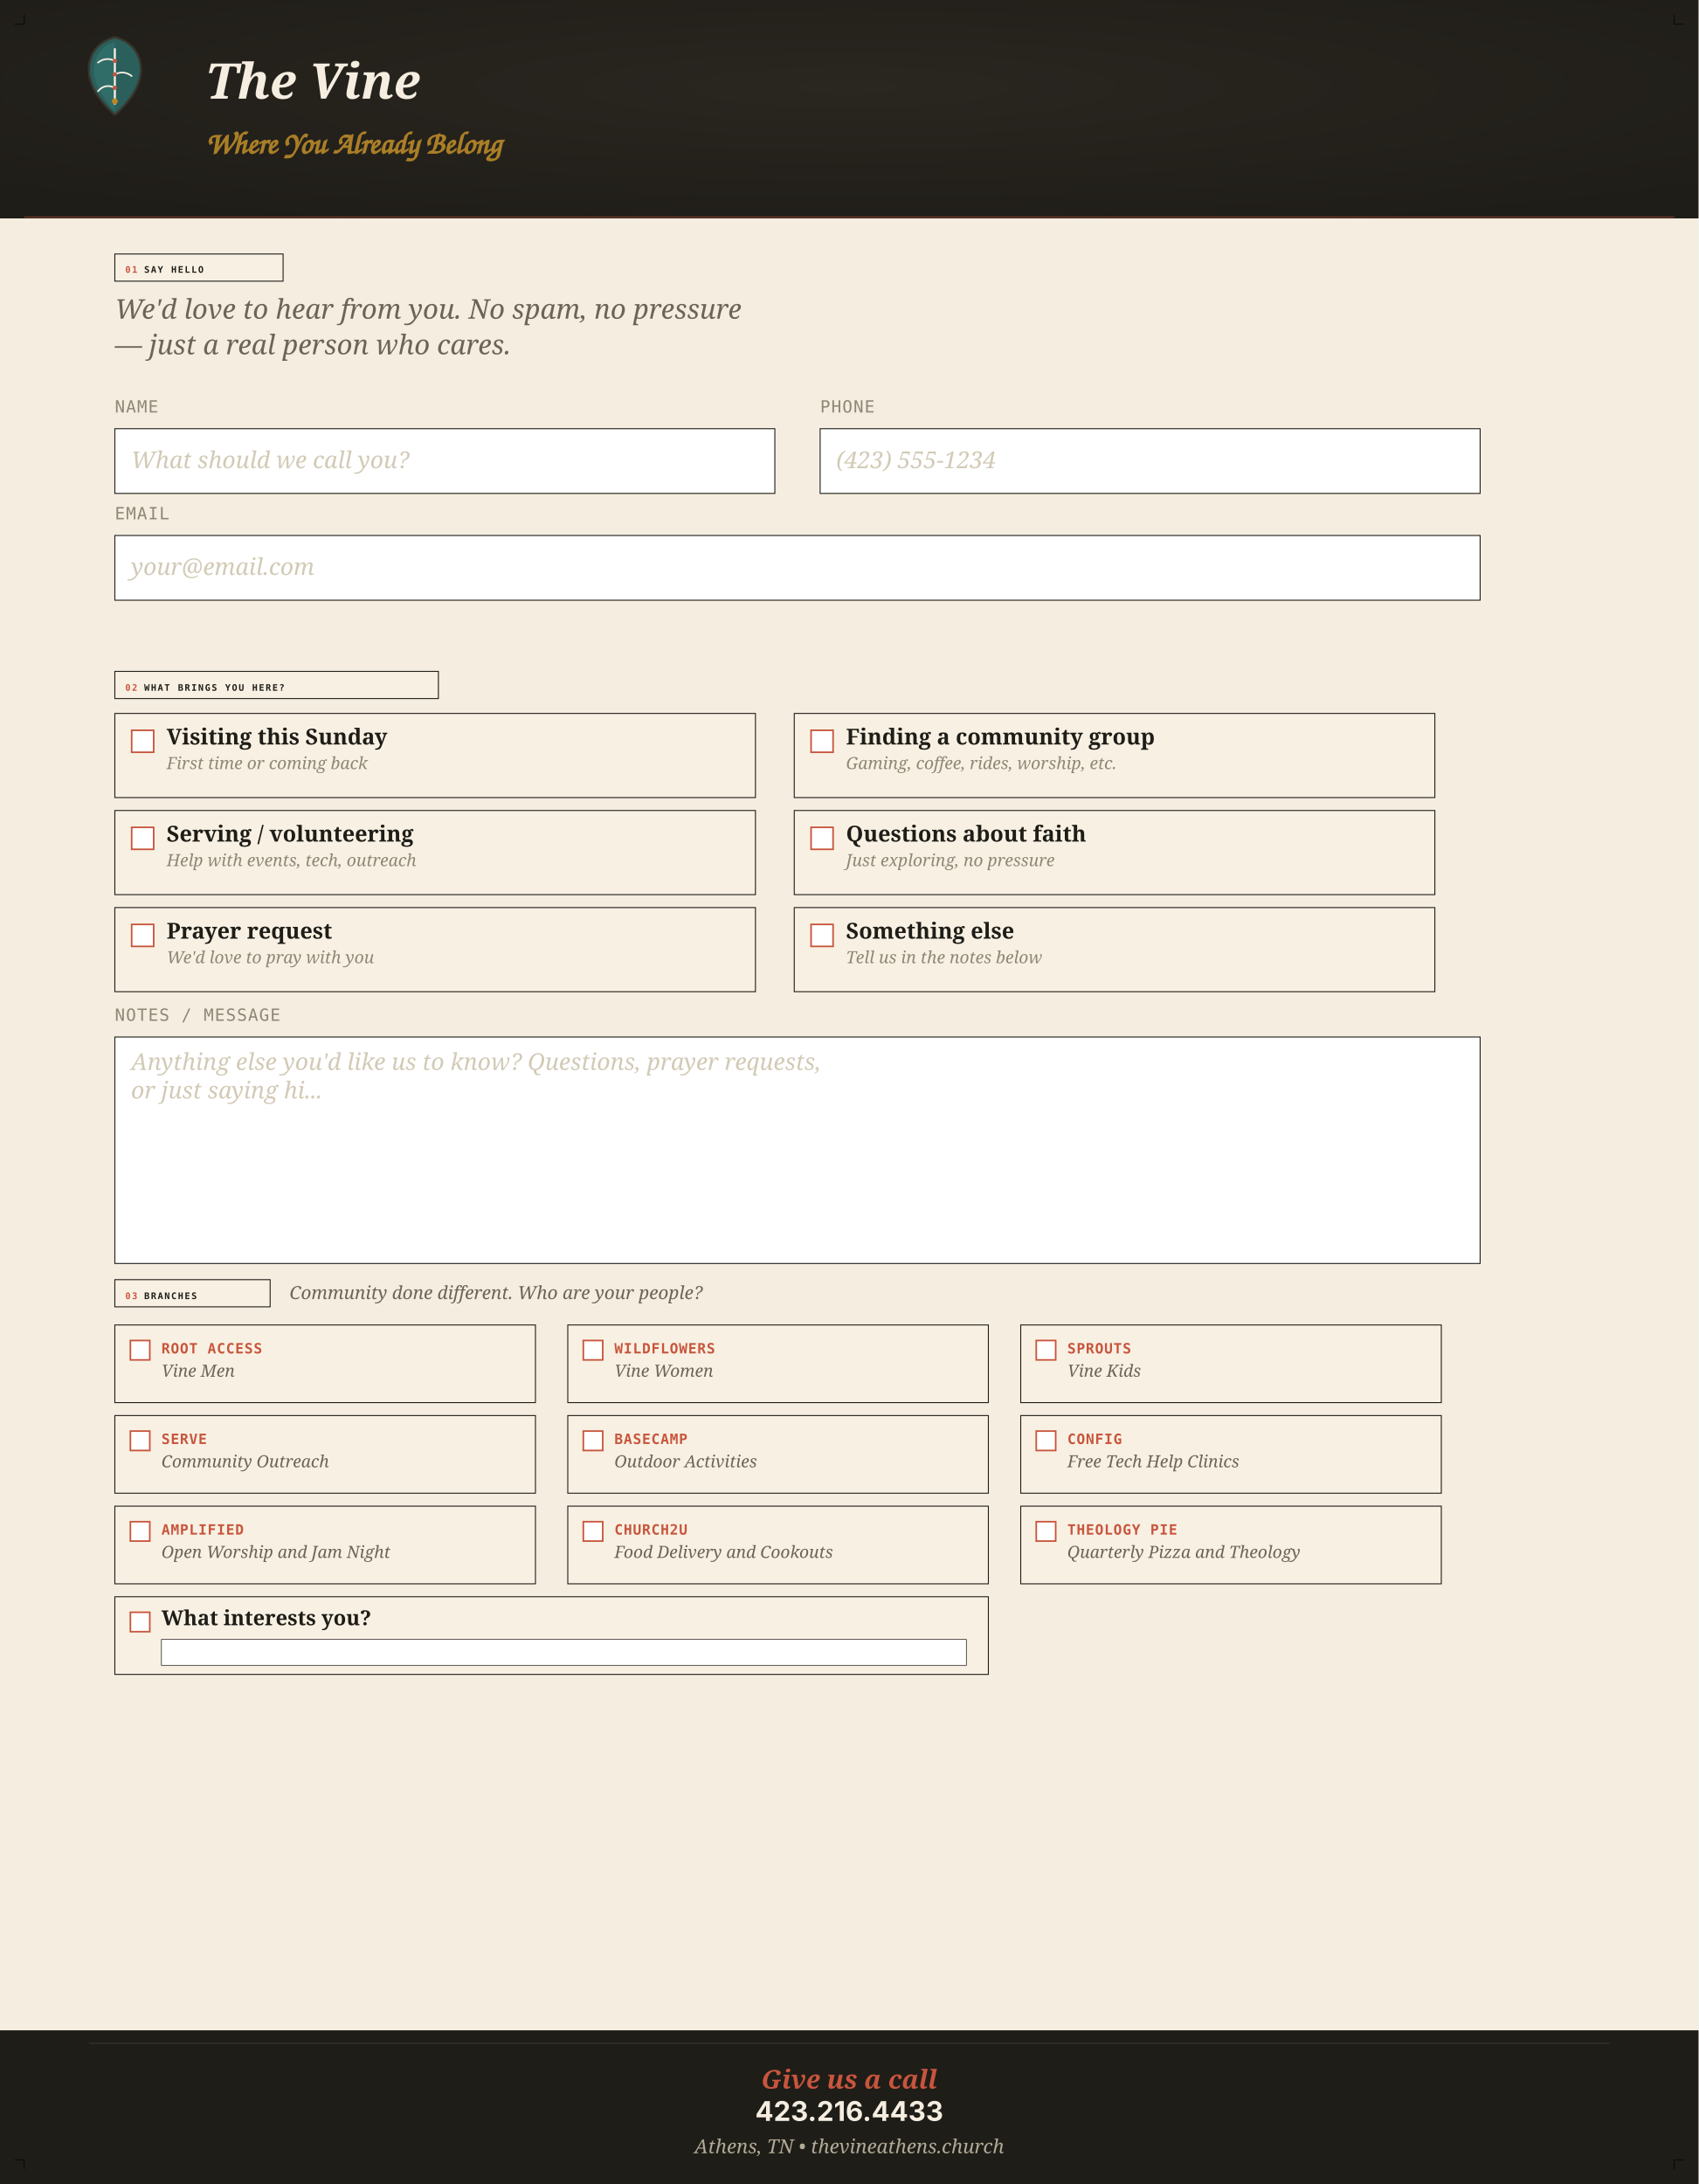
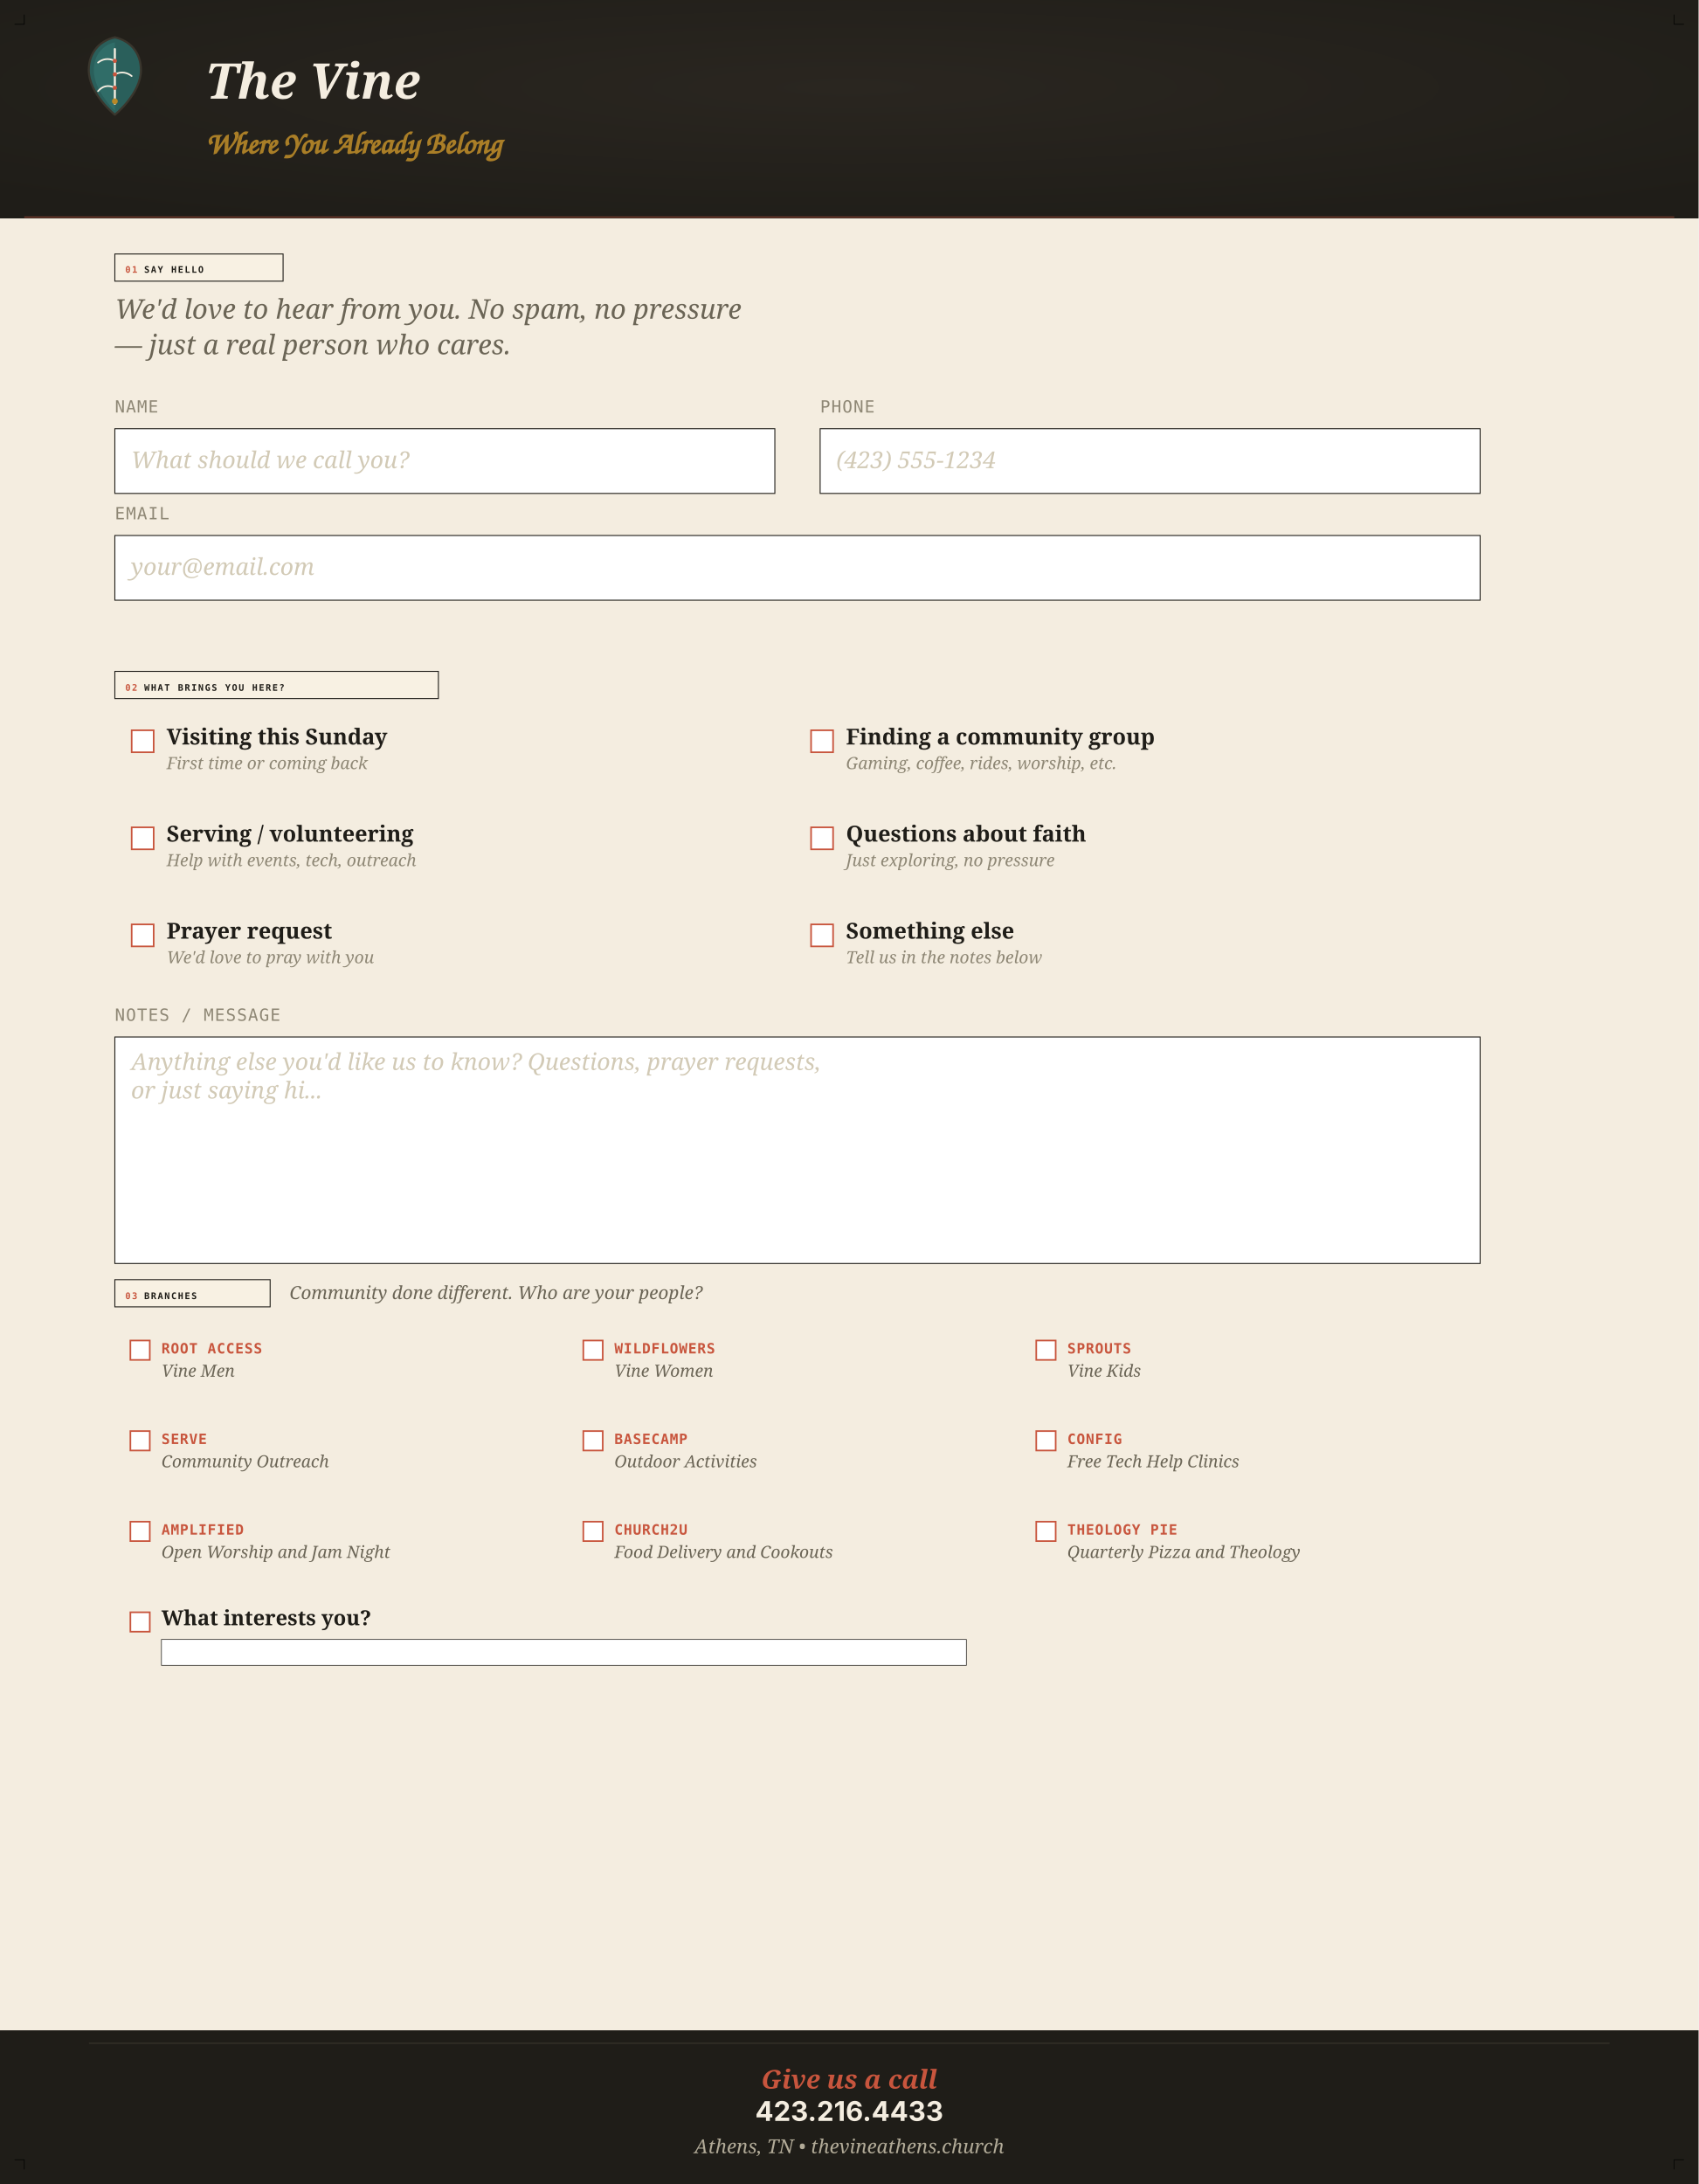
<svg xmlns="http://www.w3.org/2000/svg" viewBox="-37.5 -37.5 2625 3375" width="2625" height="3375">
  <defs>
    <radialGradient id="header-bg" cx="50%" cy="40%" r="70%">
      <stop offset="0%" stop-color="#2a2620" />
      <stop offset="100%" stop-color="#1f1d18" />
    </radialGradient>
  </defs>
  <rect x="-37.5" y="-37.5" width="2625" height="3375" fill="#f4ede0" />
  <g transform="translate(0, 0)">
    <rect x="-37.5" y="-37.5" width="2625" height="337.5" fill="url(#header-bg)" />
    <line x1="0" y1="298" x2="2550" y2="298" stroke="#c8553d" stroke-width="2" opacity="0.5" />
    <g transform="translate(140, 80) scale(0.65) translate(-100, -96)">
      <path d="M100 188 C100 188 38 138 38 82 C38 40 64 12 100 4 C136 12 162 40 162 82 C162 138 100 188 100 188Z" fill="#2a5f5b" stroke="#3a362d" stroke-width="5" stroke-linejoin="round" />
      <path d="M100 178 C100 178 50 132 50 82 C50 48 70 22 100 16 L100 178Z" fill="#357b76" opacity="0.5" />
      <path d="M100 32 L100 162" stroke="#f4ede0" stroke-width="5" stroke-linecap="round" />
      <path d="M100 60 C84 52 70 56 60 64" fill="none" stroke="#f4ede0" stroke-width="4" stroke-linecap="round" />
      <path d="M100 92 C116 84 130 88 140 96" fill="none" stroke="#f4ede0" stroke-width="4" stroke-linecap="round" />
      <path d="M100 124 C84 116 70 120 60 132" fill="none" stroke="#f4ede0" stroke-width="4" stroke-linecap="round" />
      <circle cx="100" cy="60" r="5" fill="#c8553d" />
      <circle cx="100" cy="92" r="5" fill="#c8553d" />
      <circle cx="100" cy="124" r="5" fill="#c8553d" />
      <circle cx="100" cy="156" r="7" fill="#b88828" />
    </g>
    <text x="280" y="115" font-family="'Playfair Display', Georgia, serif" font-size="76" font-weight="900" font-style="italic" fill="#f4ede0">The Vine</text>
    <text x="280" y="200" font-family="'Caveat', cursive" font-size="48" font-weight="700" fill="#b88828" opacity="0.9">Where You Already Belong</text>
  </g>
  <g transform="translate(0, 340)">
    <rect x="140" y="15" width="260" height="42" fill="#f8f1e3" stroke="#1f1d18" stroke-width="1.5" />
    <text x="156" y="44" font-family="'JetBrains Mono', monospace" font-size="14" font-weight="700" fill="#1f1d18" letter-spacing="2px">
      <tspan fill="#c8553d">01</tspan>  SAY HELLO</text>
    <text x="140" y="115" font-family="'Lora', Georgia, serif" font-size="42" font-style="italic" fill="#6b6556">We'd love to hear from you. No spam, no pressure</text>
    <text x="140" y="170" font-family="'Lora', Georgia, serif" font-size="42" font-style="italic" fill="#6b6556">— just a real person who cares.</text>
  </g>
  <g transform="translate(0, 600)">
    <g>
      <text x="140" y="0" font-family="'JetBrains Mono', monospace" font-size="26" fill="#8e8775" letter-spacing="1.5px">NAME</text>
      <rect x="140" y="25" width="1020" height="100" rx="0" fill="#ffffff" stroke="#1f1d18" stroke-width="1.5" />
      <text x="165" y="86" font-family="'Lora', Georgia, serif" font-size="36" fill="#d2cab6" font-style="italic">What should we call you?</text>
      <text x="1230" y="0" font-family="'JetBrains Mono', monospace" font-size="26" fill="#8e8775" letter-spacing="1.5px">PHONE</text>
      <rect x="1230" y="25" width="1020" height="100" rx="0" fill="#ffffff" stroke="#1f1d18" stroke-width="1.5" />
      <text x="1255" y="86" font-family="'Lora', Georgia, serif" font-size="36" fill="#d2cab6" font-style="italic">(423) 555-1234</text>
    </g>
    <g transform="translate(0, 165)">
      <text x="140" y="0" font-family="'JetBrains Mono', monospace" font-size="26" fill="#8e8775" letter-spacing="1.5px">EMAIL</text>
      <rect x="140" y="25" width="2110" height="100" rx="0" fill="#ffffff" stroke="#1f1d18" stroke-width="1.5" />
      <text x="165" y="86" font-family="'Lora', Georgia, serif" font-size="36" fill="#d2cab6" font-style="italic">your@email.com</text>
    </g>
    <g transform="translate(0, 400)">
      <rect x="140" y="0" width="500" height="42" fill="#f8f1e3" stroke="#1f1d18" stroke-width="1.5" />
      <text x="156" y="30" font-family="'JetBrains Mono', monospace" font-size="14" font-weight="700" fill="#1f1d18" letter-spacing="2px">
        <tspan fill="#c8553d">02</tspan>  WHAT BRINGS YOU HERE?</text>
      <g transform="translate(140, 65)">
        <g>
-           <rect x="0" y="0" width="990" height="130" rx="0" fill="#f8f1e3" stroke="#1f1d18" stroke-width="1.5" />
          <rect x="26" y="26" width="34" height="34" rx="0" fill="#ffffff" stroke="#c8553d" stroke-width="2.5" />
          <text x="80" y="48" font-family="'Playfair Display', Georgia, serif" font-size="34" font-weight="700" fill="#1f1d18">Visiting this Sunday</text>
          <text x="80" y="86" font-family="'Lora', Georgia, serif" font-size="26" font-style="italic" fill="#8e8775">First time or coming back</text>
        </g>
        <g transform="translate(1050, 0)">
-           <rect x="0" y="0" width="990" height="130" rx="0" fill="#f8f1e3" stroke="#1f1d18" stroke-width="1.5" />
          <rect x="26" y="26" width="34" height="34" rx="0" fill="#ffffff" stroke="#c8553d" stroke-width="2.5" />
          <text x="80" y="48" font-family="'Playfair Display', Georgia, serif" font-size="34" font-weight="700" fill="#1f1d18">Finding a community group</text>
          <text x="80" y="86" font-family="'Lora', Georgia, serif" font-size="26" font-style="italic" fill="#8e8775">Gaming, coffee, rides, worship, etc.</text>
        </g>
      </g>
      <g transform="translate(140, 215)">
        <g>
-           <rect x="0" y="0" width="990" height="130" rx="0" fill="#f8f1e3" stroke="#1f1d18" stroke-width="1.5" />
          <rect x="26" y="26" width="34" height="34" rx="0" fill="#ffffff" stroke="#c8553d" stroke-width="2.5" />
          <text x="80" y="48" font-family="'Playfair Display', Georgia, serif" font-size="34" font-weight="700" fill="#1f1d18">Serving / volunteering</text>
          <text x="80" y="86" font-family="'Lora', Georgia, serif" font-size="26" font-style="italic" fill="#8e8775">Help with events, tech, outreach</text>
        </g>
        <g transform="translate(1050, 0)">
-           <rect x="0" y="0" width="990" height="130" rx="0" fill="#f8f1e3" stroke="#1f1d18" stroke-width="1.5" />
          <rect x="26" y="26" width="34" height="34" rx="0" fill="#ffffff" stroke="#c8553d" stroke-width="2.5" />
          <text x="80" y="48" font-family="'Playfair Display', Georgia, serif" font-size="34" font-weight="700" fill="#1f1d18">Questions about faith</text>
          <text x="80" y="86" font-family="'Lora', Georgia, serif" font-size="26" font-style="italic" fill="#8e8775">Just exploring, no pressure</text>
        </g>
      </g>
      <g transform="translate(140, 365)">
        <g>
-           <rect x="0" y="0" width="990" height="130" rx="0" fill="#f8f1e3" stroke="#1f1d18" stroke-width="1.5" />
          <rect x="26" y="26" width="34" height="34" rx="0" fill="#ffffff" stroke="#c8553d" stroke-width="2.5" />
          <text x="80" y="48" font-family="'Playfair Display', Georgia, serif" font-size="34" font-weight="700" fill="#1f1d18">Prayer request</text>
          <text x="80" y="86" font-family="'Lora', Georgia, serif" font-size="26" font-style="italic" fill="#8e8775">We'd love to pray with you</text>
        </g>
        <g transform="translate(1050, 0)">
-           <rect x="0" y="0" width="990" height="130" rx="0" fill="#f8f1e3" stroke="#1f1d18" stroke-width="1.5" />
          <rect x="26" y="26" width="34" height="34" rx="0" fill="#ffffff" stroke="#c8553d" stroke-width="2.5" />
          <text x="80" y="48" font-family="'Playfair Display', Georgia, serif" font-size="34" font-weight="700" fill="#1f1d18">Something else</text>
          <text x="80" y="86" font-family="'Lora', Georgia, serif" font-size="26" font-style="italic" fill="#8e8775">Tell us in the notes below</text>
        </g>
      </g>
    </g>
    <g transform="translate(0, 940)">
      <text x="140" y="0" font-family="'JetBrains Mono', monospace" font-size="26" fill="#8e8775" letter-spacing="1.5px">NOTES / MESSAGE</text>
      <rect x="140" y="25" width="2110" height="350" rx="0" fill="#ffffff" stroke="#1f1d18" stroke-width="1.5" />
      <text x="165" y="76" font-family="'Lora', Georgia, serif" font-size="36" fill="#d2cab6" font-style="italic">Anything else you'd like us to know? Questions, prayer requests,</text>
      <text x="165" y="120" font-family="'Lora', Georgia, serif" font-size="36" fill="#d2cab6" font-style="italic">or just saying hi...</text>
    </g>
    <g transform="translate(0, 1340)">
      <rect x="140" y="0" width="240" height="42" fill="#f8f1e3" stroke="#1f1d18" stroke-width="1.5" />
      <text x="156" y="30" font-family="'JetBrains Mono', monospace" font-size="14" font-weight="700" fill="#1f1d18" letter-spacing="2px">
        <tspan fill="#c8553d">03</tspan>  BRANCHES</text>
      <text x="410" y="30" font-family="'Lora', Georgia, serif" font-size="28" font-style="italic" fill="#6b6556">Community done different. Who are your people?</text>
      <g transform="translate(140, 70)">
        <g>
-           <rect x="0" y="0" width="650" height="120" rx="0" fill="#f8f1e3" stroke="#1f1d18" stroke-width="1.5" />
          <rect x="24" y="24" width="30" height="30" rx="0" fill="#ffffff" stroke="#c8553d" stroke-width="2.5" />
          <text x="72" y="44" font-family="'JetBrains Mono', monospace" font-size="22" fill="#c8553d" font-weight="700" letter-spacing="1px">ROOT ACCESS</text>
          <text x="72" y="80" font-family="'Lora', Georgia, serif" font-size="26" fill="#6b6556" font-style="italic">Vine Men</text>
        </g>
        <g transform="translate(700, 0)">
-           <rect x="0" y="0" width="650" height="120" rx="0" fill="#f8f1e3" stroke="#1f1d18" stroke-width="1.5" />
          <rect x="24" y="24" width="30" height="30" rx="0" fill="#ffffff" stroke="#c8553d" stroke-width="2.5" />
          <text x="72" y="44" font-family="'JetBrains Mono', monospace" font-size="22" fill="#c8553d" font-weight="700" letter-spacing="1px">WILDFLOWERS</text>
          <text x="72" y="80" font-family="'Lora', Georgia, serif" font-size="26" fill="#6b6556" font-style="italic">Vine Women</text>
        </g>
        <g transform="translate(1400, 0)">
-           <rect x="0" y="0" width="650" height="120" rx="0" fill="#f8f1e3" stroke="#1f1d18" stroke-width="1.5" />
          <rect x="24" y="24" width="30" height="30" rx="0" fill="#ffffff" stroke="#c8553d" stroke-width="2.5" />
          <text x="72" y="44" font-family="'JetBrains Mono', monospace" font-size="22" fill="#c8553d" font-weight="700" letter-spacing="1px">SPROUTS</text>
          <text x="72" y="80" font-family="'Lora', Georgia, serif" font-size="26" fill="#6b6556" font-style="italic">Vine Kids</text>
        </g>
      </g>
      <g transform="translate(140, 210)">
        <g>
-           <rect x="0" y="0" width="650" height="120" rx="0" fill="#f8f1e3" stroke="#1f1d18" stroke-width="1.5" />
          <rect x="24" y="24" width="30" height="30" rx="0" fill="#ffffff" stroke="#c8553d" stroke-width="2.5" />
          <text x="72" y="44" font-family="'JetBrains Mono', monospace" font-size="22" fill="#c8553d" font-weight="700" letter-spacing="1px">SERVE</text>
          <text x="72" y="80" font-family="'Lora', Georgia, serif" font-size="26" fill="#6b6556" font-style="italic">Community Outreach</text>
        </g>
        <g transform="translate(700, 0)">
-           <rect x="0" y="0" width="650" height="120" rx="0" fill="#f8f1e3" stroke="#1f1d18" stroke-width="1.5" />
          <rect x="24" y="24" width="30" height="30" rx="0" fill="#ffffff" stroke="#c8553d" stroke-width="2.5" />
          <text x="72" y="44" font-family="'JetBrains Mono', monospace" font-size="22" fill="#c8553d" font-weight="700" letter-spacing="1px">BASECAMP</text>
          <text x="72" y="80" font-family="'Lora', Georgia, serif" font-size="26" fill="#6b6556" font-style="italic">Outdoor Activities</text>
        </g>
        <g transform="translate(1400, 0)">
-           <rect x="0" y="0" width="650" height="120" rx="0" fill="#f8f1e3" stroke="#1f1d18" stroke-width="1.5" />
          <rect x="24" y="24" width="30" height="30" rx="0" fill="#ffffff" stroke="#c8553d" stroke-width="2.5" />
          <text x="72" y="44" font-family="'JetBrains Mono', monospace" font-size="22" fill="#c8553d" font-weight="700" letter-spacing="1px">CONFIG</text>
          <text x="72" y="80" font-family="'Lora', Georgia, serif" font-size="26" fill="#6b6556" font-style="italic">Free Tech Help Clinics</text>
        </g>
      </g>
      <g transform="translate(140, 350)">
        <g>
-           <rect x="0" y="0" width="650" height="120" rx="0" fill="#f8f1e3" stroke="#1f1d18" stroke-width="1.5" />
          <rect x="24" y="24" width="30" height="30" rx="0" fill="#ffffff" stroke="#c8553d" stroke-width="2.5" />
          <text x="72" y="44" font-family="'JetBrains Mono', monospace" font-size="22" fill="#c8553d" font-weight="700" letter-spacing="1px">AMPLIFIED</text>
          <text x="72" y="80" font-family="'Lora', Georgia, serif" font-size="26" fill="#6b6556" font-style="italic">Open Worship and Jam Night</text>
        </g>
        <g transform="translate(700, 0)">
-           <rect x="0" y="0" width="650" height="120" rx="0" fill="#f8f1e3" stroke="#1f1d18" stroke-width="1.5" />
          <rect x="24" y="24" width="30" height="30" rx="0" fill="#ffffff" stroke="#c8553d" stroke-width="2.5" />
          <text x="72" y="44" font-family="'JetBrains Mono', monospace" font-size="22" fill="#c8553d" font-weight="700" letter-spacing="1px">CHURCH2U</text>
          <text x="72" y="80" font-family="'Lora', Georgia, serif" font-size="26" fill="#6b6556" font-style="italic">Food Delivery and Cookouts</text>
        </g>
        <g transform="translate(1400, 0)">
-           <rect x="0" y="0" width="650" height="120" rx="0" fill="#f8f1e3" stroke="#1f1d18" stroke-width="1.5" />
          <rect x="24" y="24" width="30" height="30" rx="0" fill="#ffffff" stroke="#c8553d" stroke-width="2.5" />
          <text x="72" y="44" font-family="'JetBrains Mono', monospace" font-size="22" fill="#c8553d" font-weight="700" letter-spacing="1px">THEOLOGY PIE</text>
          <text x="72" y="80" font-family="'Lora', Georgia, serif" font-size="26" fill="#6b6556" font-style="italic">Quarterly Pizza and Theology</text>
        </g>
      </g>
      <g transform="translate(140, 490)">
        <g>
-           <rect x="0" y="0" width="1350" height="120" rx="0" fill="#f8f1e3" stroke="#1f1d18" stroke-width="1.5" />
          <rect x="24" y="24" width="30" height="30" rx="0" fill="#ffffff" stroke="#c8553d" stroke-width="2.5" />
          <text x="72" y="44" font-family="'Playfair Display', Georgia, serif" font-size="32" font-weight="700" fill="#1f1d18">What interests you?</text>
          <rect x="72" y="66" width="1244" height="40" rx="0" fill="#ffffff" stroke="#1f1d18" stroke-width="1" />
        </g>
      </g>
    </g>
  </g>
  <g transform="translate(0, 3100)">
    <rect x="-37.5" y="0" width="2625" height="240" fill="#1f1d18" />
    <line x1="100" y1="20" x2="2450" y2="20" stroke="#3a362d" stroke-width="1.5" />
    <text x="1275" y="90" text-anchor="middle" font-family="'Playfair Display', Georgia, serif" font-size="40" font-weight="700" font-style="italic" fill="#c8553d">Give us a call</text>
    <text x="1275" y="140" text-anchor="middle" font-family="'Inter', sans-serif" font-size="42" fill="#f4ede0" font-weight="700">423.216.4433</text>
    <text x="1275" y="190" text-anchor="middle" font-family="'Lora', Georgia, serif" font-size="30" font-style="italic" fill="#b1aa97">Athens, TN  •  thevineathens.church</text>
  </g>
  <g stroke="#000000" stroke-width="1" fill="none">
    <path d="M-15,0 L0,0 L0,-15" />
    <path d="M2550,-15 L2550,0 L2565,0" />
    <path d="M-15,3300 L0,3300 L0,3315" />
    <path d="M2550,3315 L2550,3300 L2565,3300" />
  </g>
</svg>
